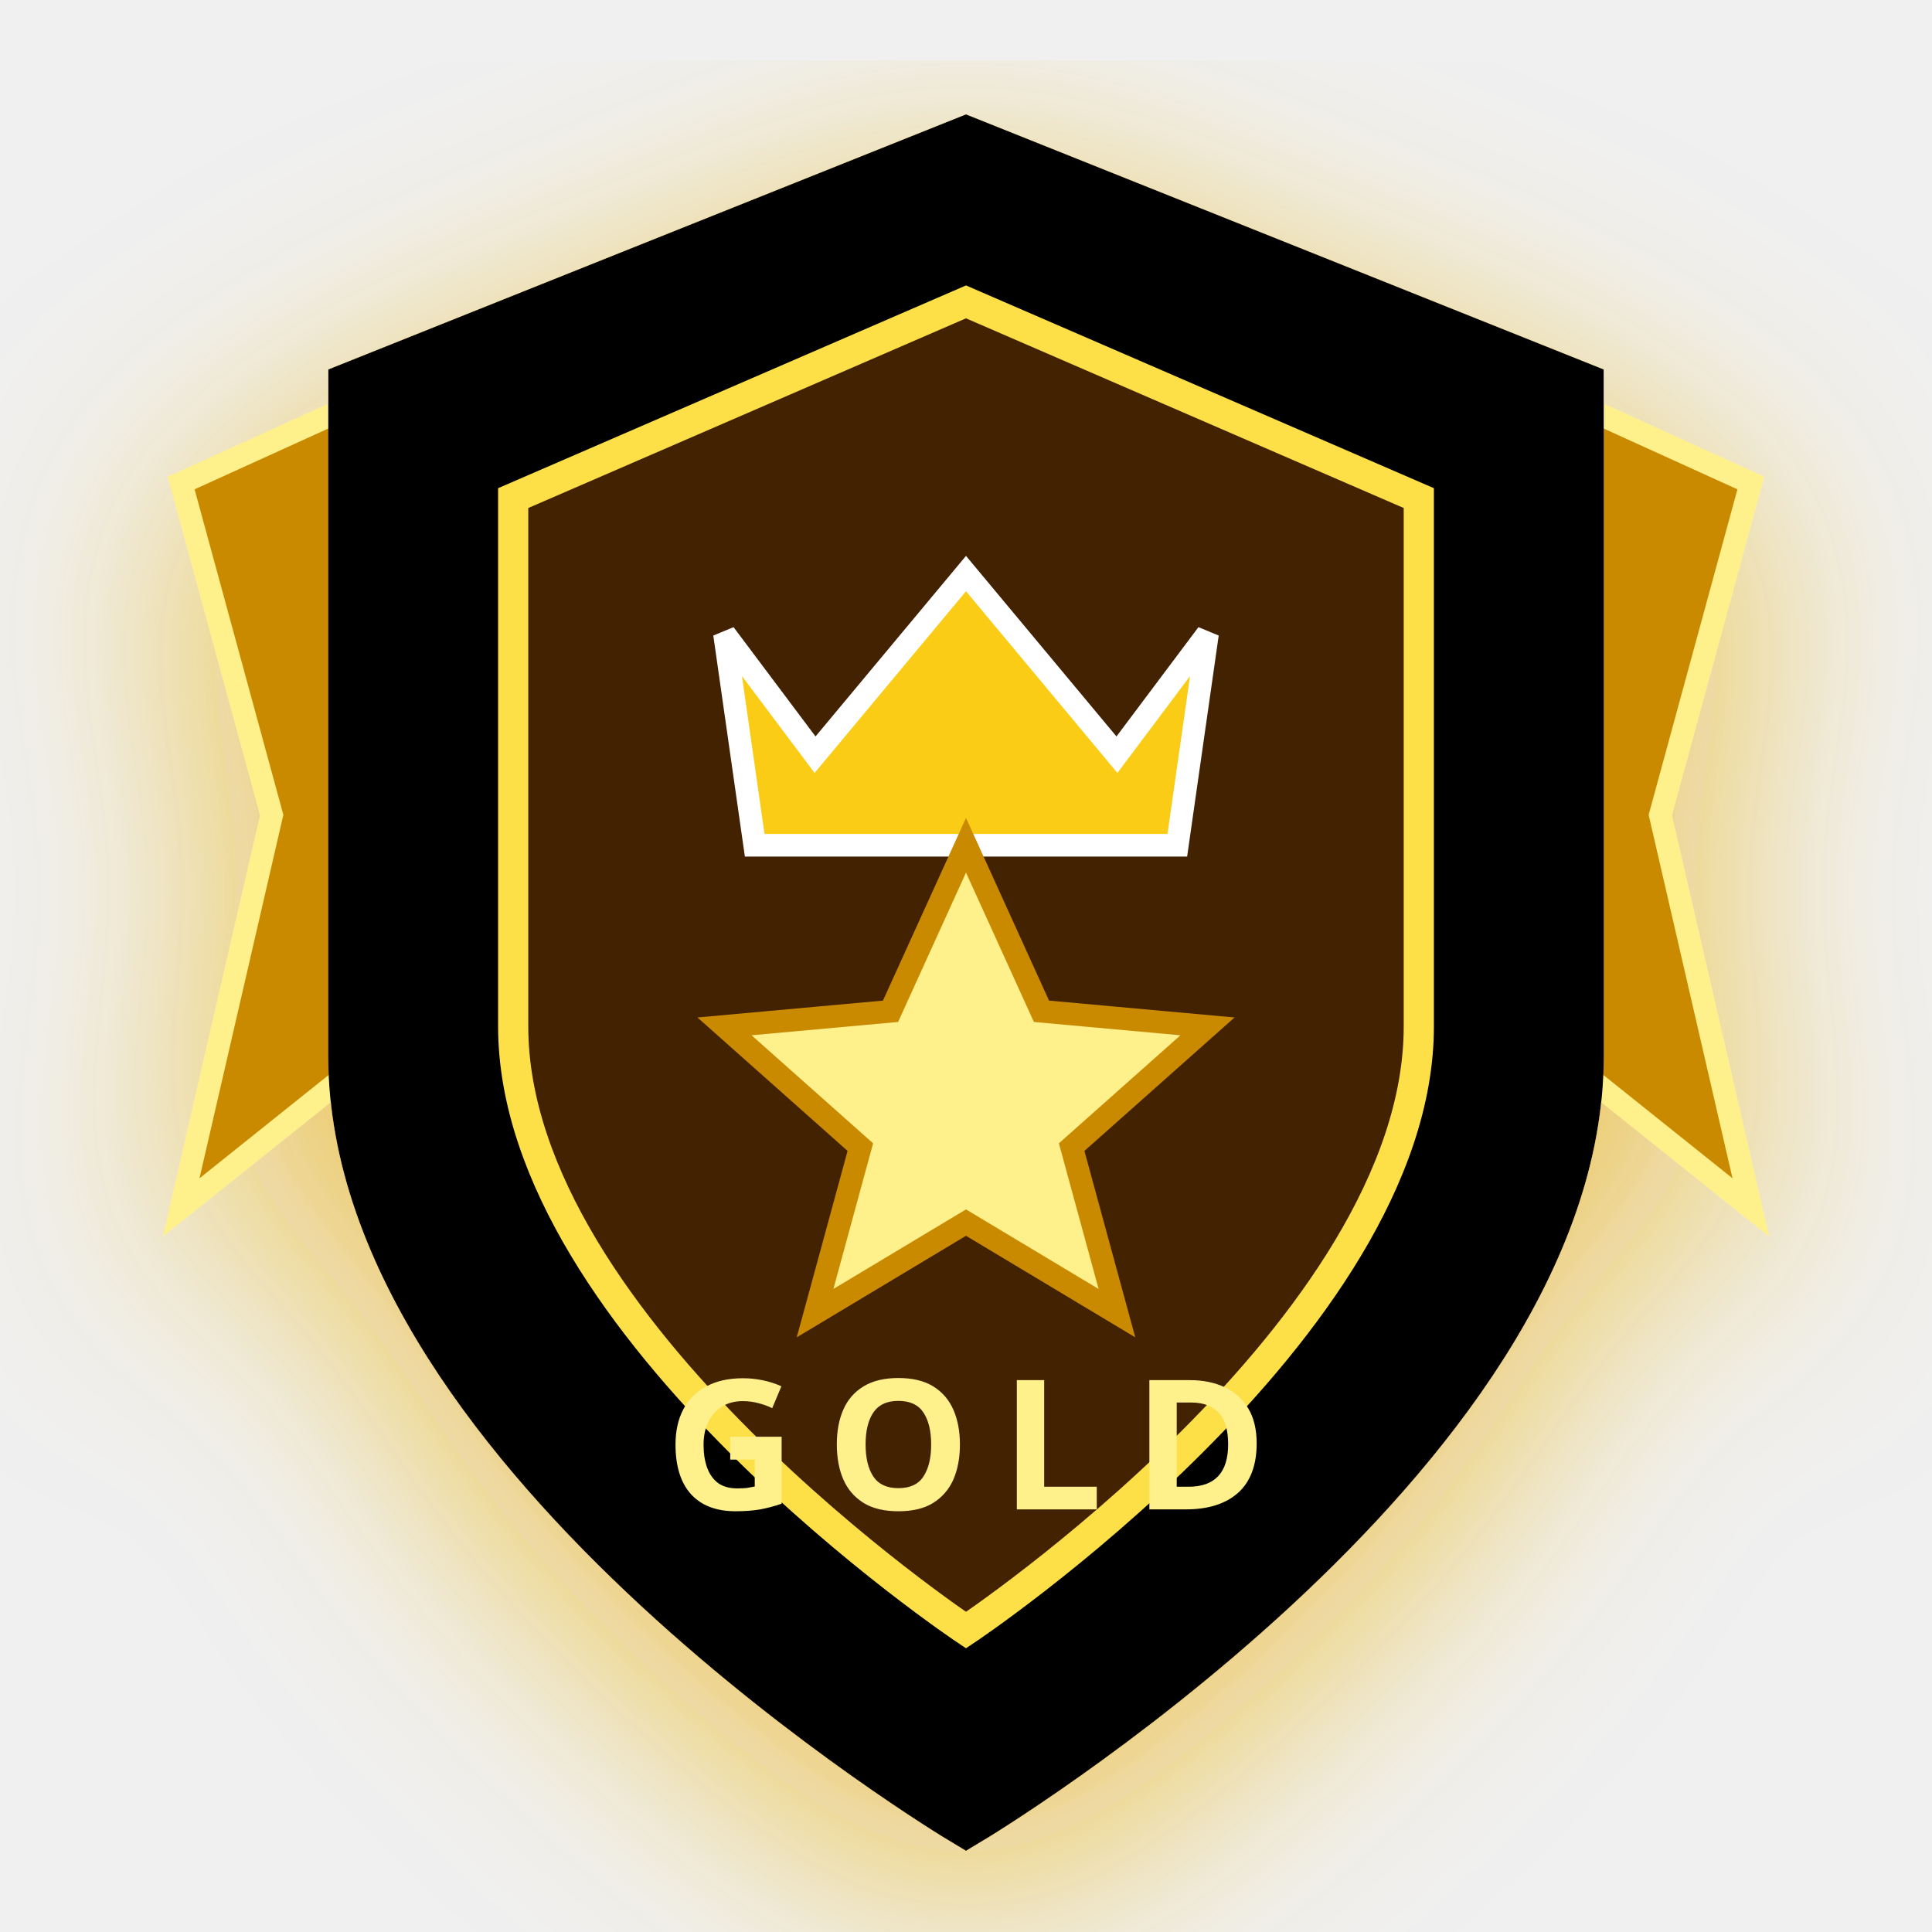
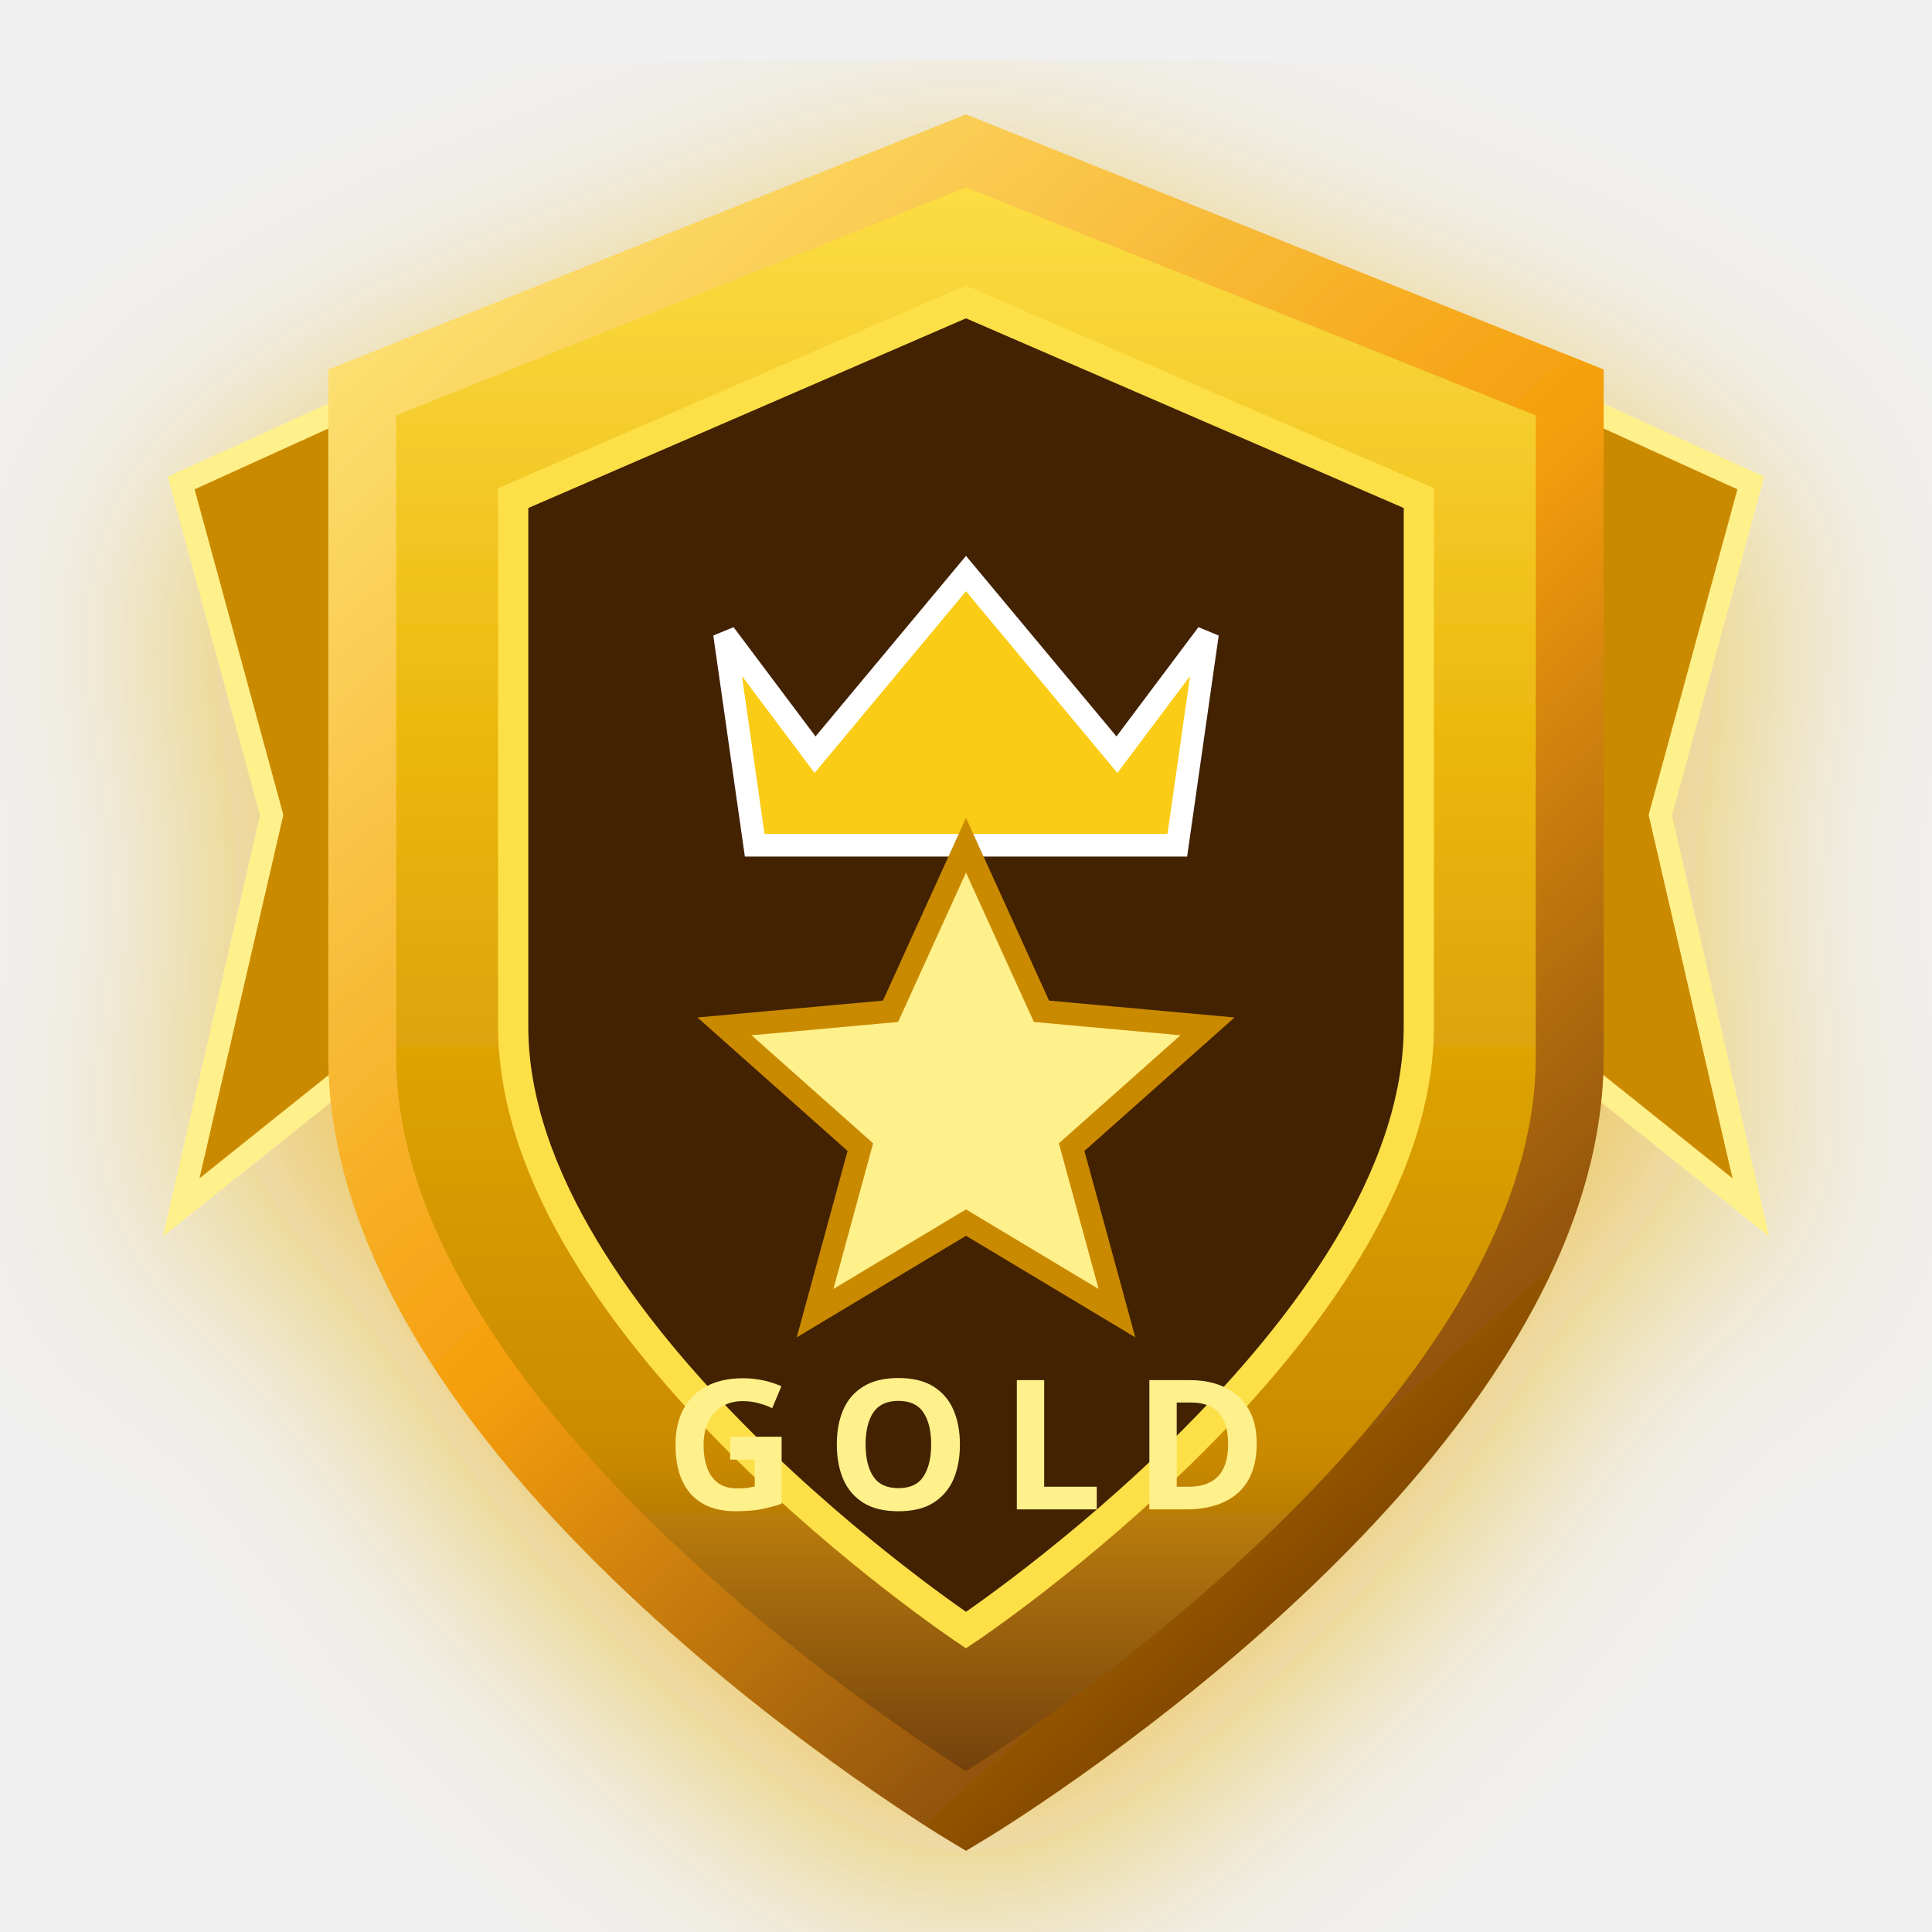
<svg xmlns="http://www.w3.org/2000/svg" width="128" height="128" viewBox="0 0 128 128" fill="none">
  <defs>
    <linearGradient id="goldBase" x1="64" y1="10" x2="64" y2="118" gradientUnits="userSpaceOnUse">
-       <stop stopColor="#FDE047" />
-       <stop offset="0.4" stopColor="#EAB308" />
-       <stop offset="0.8" stopColor="#CA8A04" />
-       <stop offset="1" stopColor="#713F12" />
+       <stop stop-color="#FDE047" />
+       <stop offset="0.4" stop-color="#EAB308" />
+       <stop offset="0.8" stop-color="#CA8A04" />
+       <stop offset="1" stop-color="#713F12" />
    </linearGradient>
    <linearGradient id="goldTrim" x1="16" y1="10" x2="112" y2="118" gradientUnits="userSpaceOnUse">
-       <stop stopColor="#FEF08A" />
-       <stop offset="0.5" stopColor="#F59E0B" />
-       <stop offset="1" stopColor="#451A03" />
+       <stop stop-color="#FEF08A" />
+       <stop offset="0.5" stop-color="#F59E0B" />
+       <stop offset="1" stop-color="#451A03" />
    </linearGradient>
    <filter id="goldGlow" x="-20%" y="-20%" width="140%" height="140%">
      <feDropShadow dx="0" dy="4" stdDeviation="8" flood-color="#EAB308" flood-opacity="0.7" />
    </filter>
  </defs>
  <g filter="url(#goldGlow)">
    <path d="M12 32L34 22L32 64L12 80L18 54Z" fill="#CA8A04" stroke="#FEF08A" stroke-width="1.5" />
    <path d="M116 32L94 22L96 64L116 80L110 54Z" fill="#CA8A04" stroke="#FEF08A" stroke-width="1.5" />
    <path d="M64 10L104 26V70C104 96 64 120 64 120C64 120 24 96 24 70V26L64 10Z" fill="url(#goldBase)" stroke="url(#goldTrim)" stroke-width="4.5" />
    <path d="M64 20L94 33V68C94 88 64 108 64 108C64 108 34 88 34 68V33L64 20Z" fill="#422006" stroke="#FDE047" stroke-width="2" />
    <path d="M48 42L54 50L64 38L74 50L80 42L78 56H50L48 42Z" fill="#FACC15" stroke="#FFFFFF" stroke-width="1.5" />
    <polygon points="64,56 69,67 80,68 71,76 74,87 64,81 54,87 57,76 48,68 59,67" fill="#FEF08A" stroke="#CA8A04" stroke-width="1.5" />
    <text x="64" y="100" text-anchor="middle" fill="#FEF08A" font-size="12" font-weight="900" letter-spacing="2" font-family="system-ui, sans-serif">GOLD</text>
  </g>
</svg>
